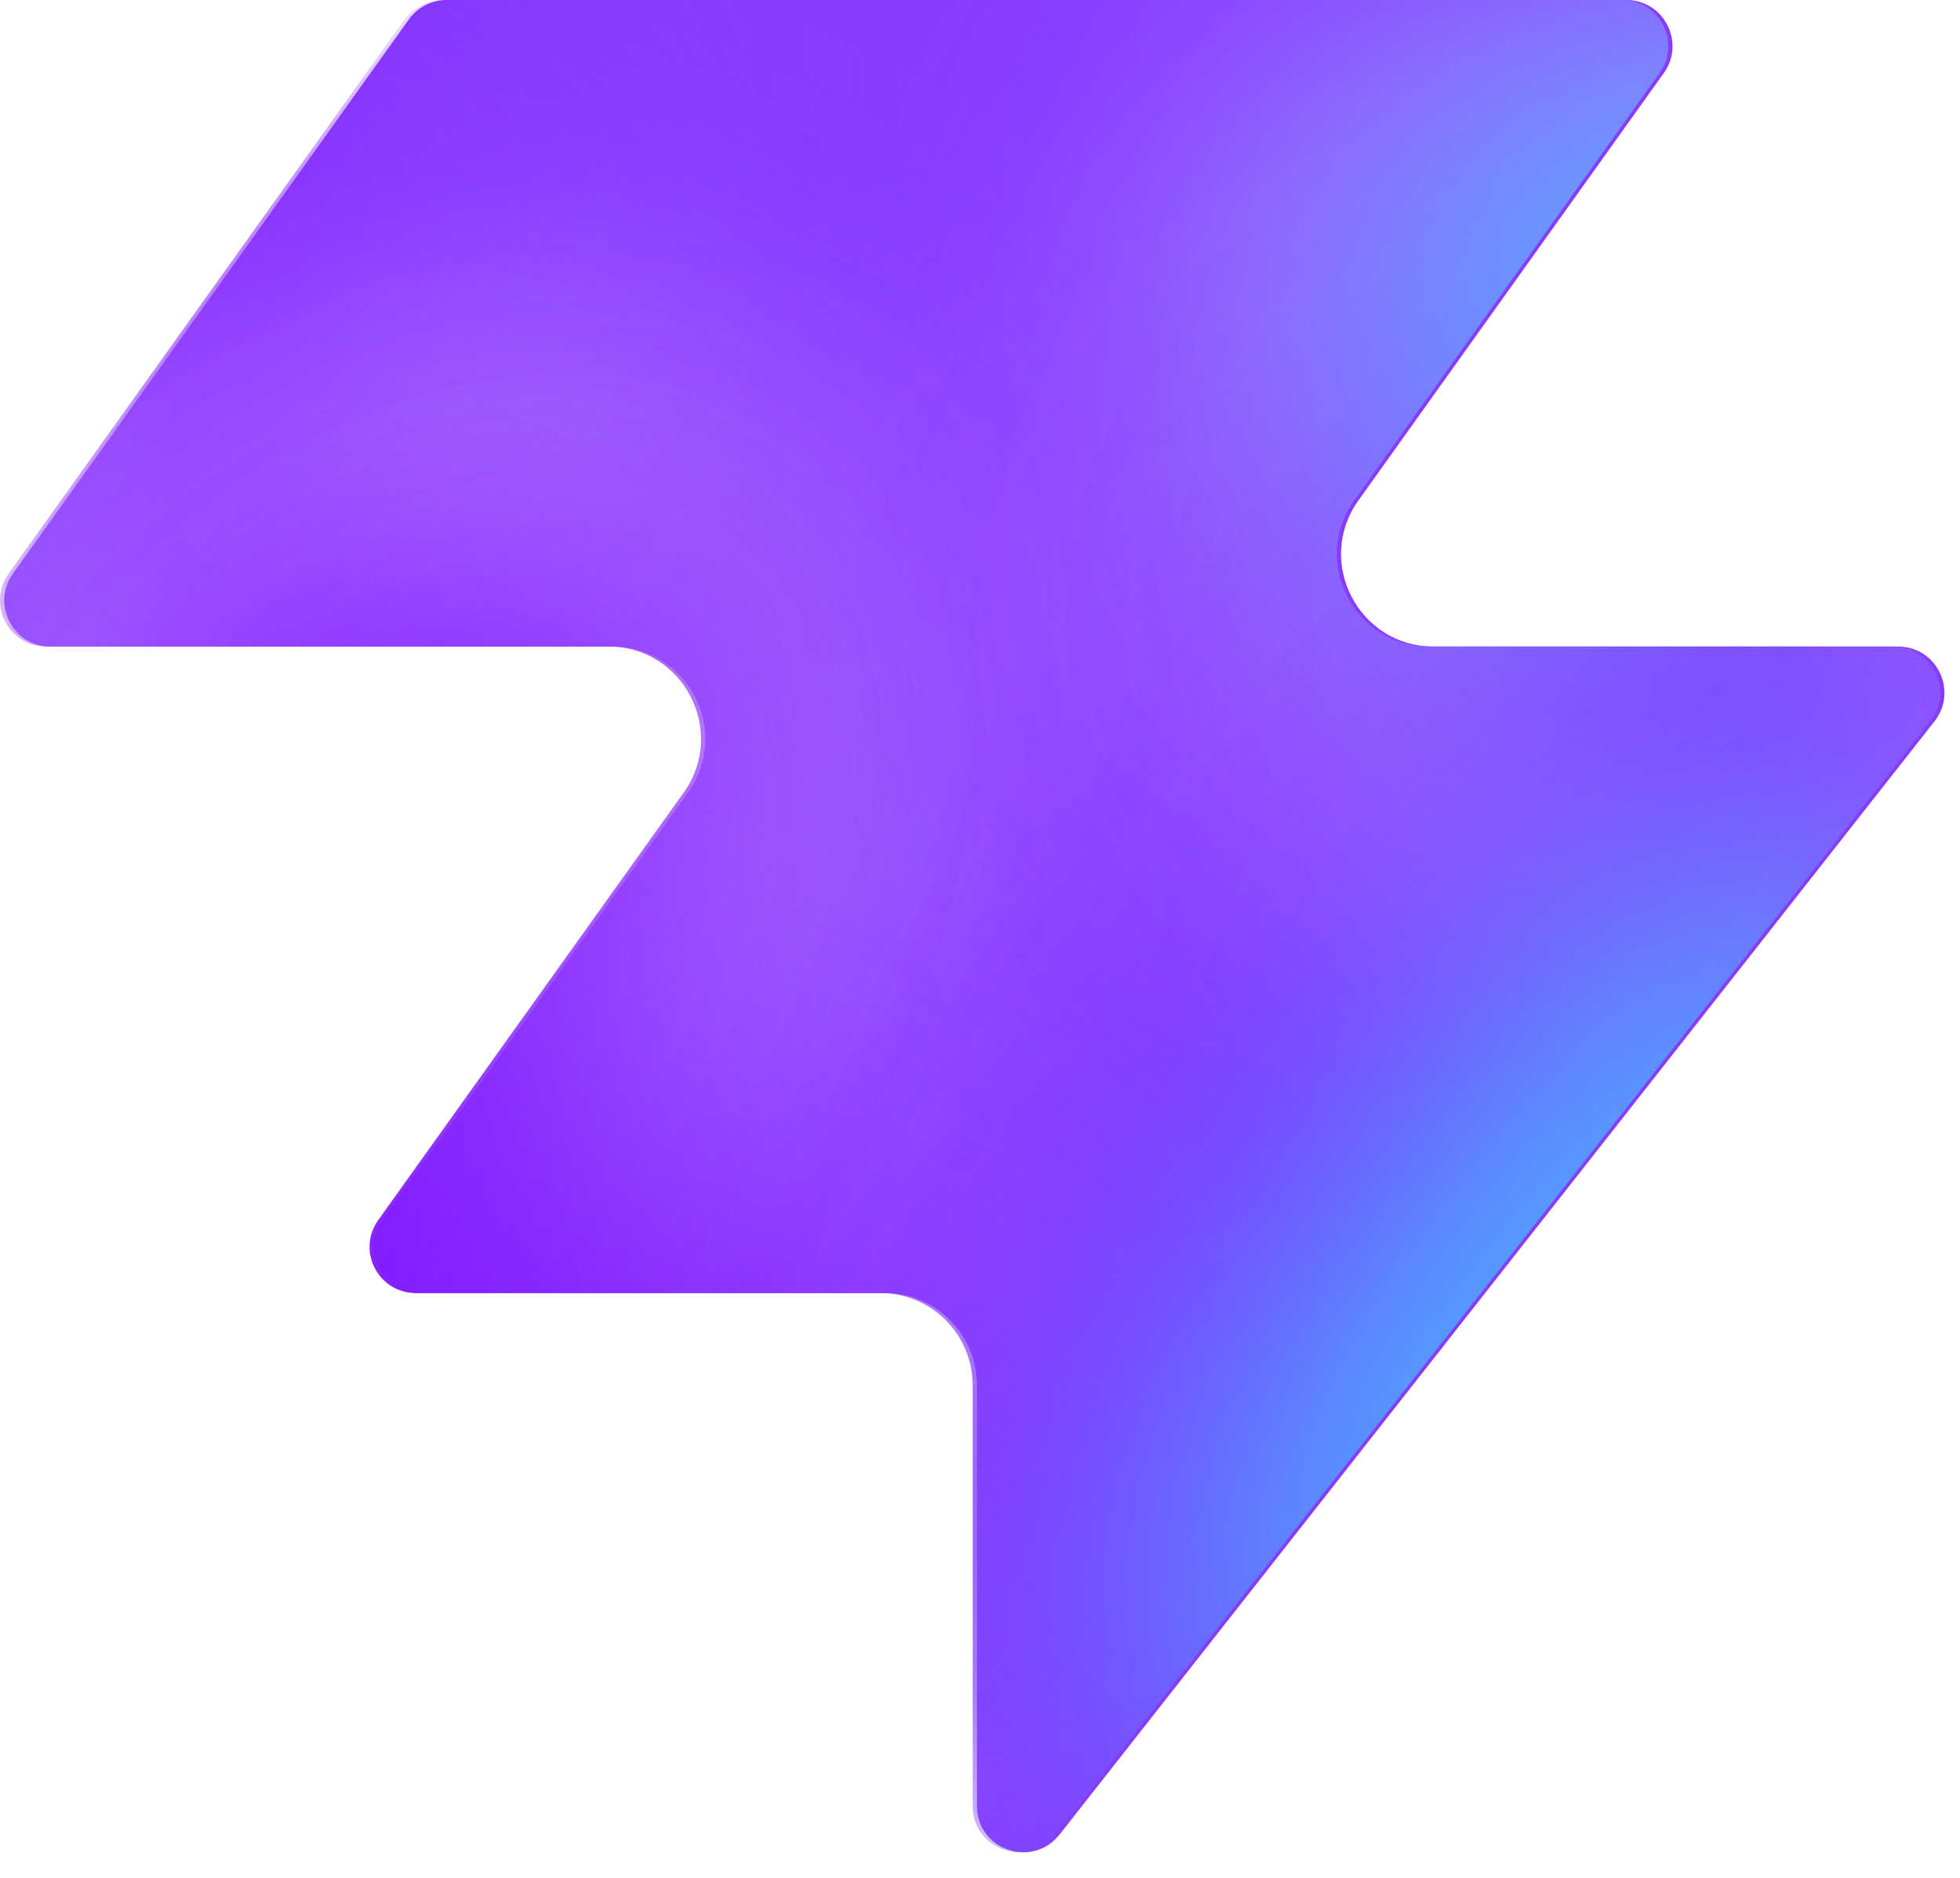
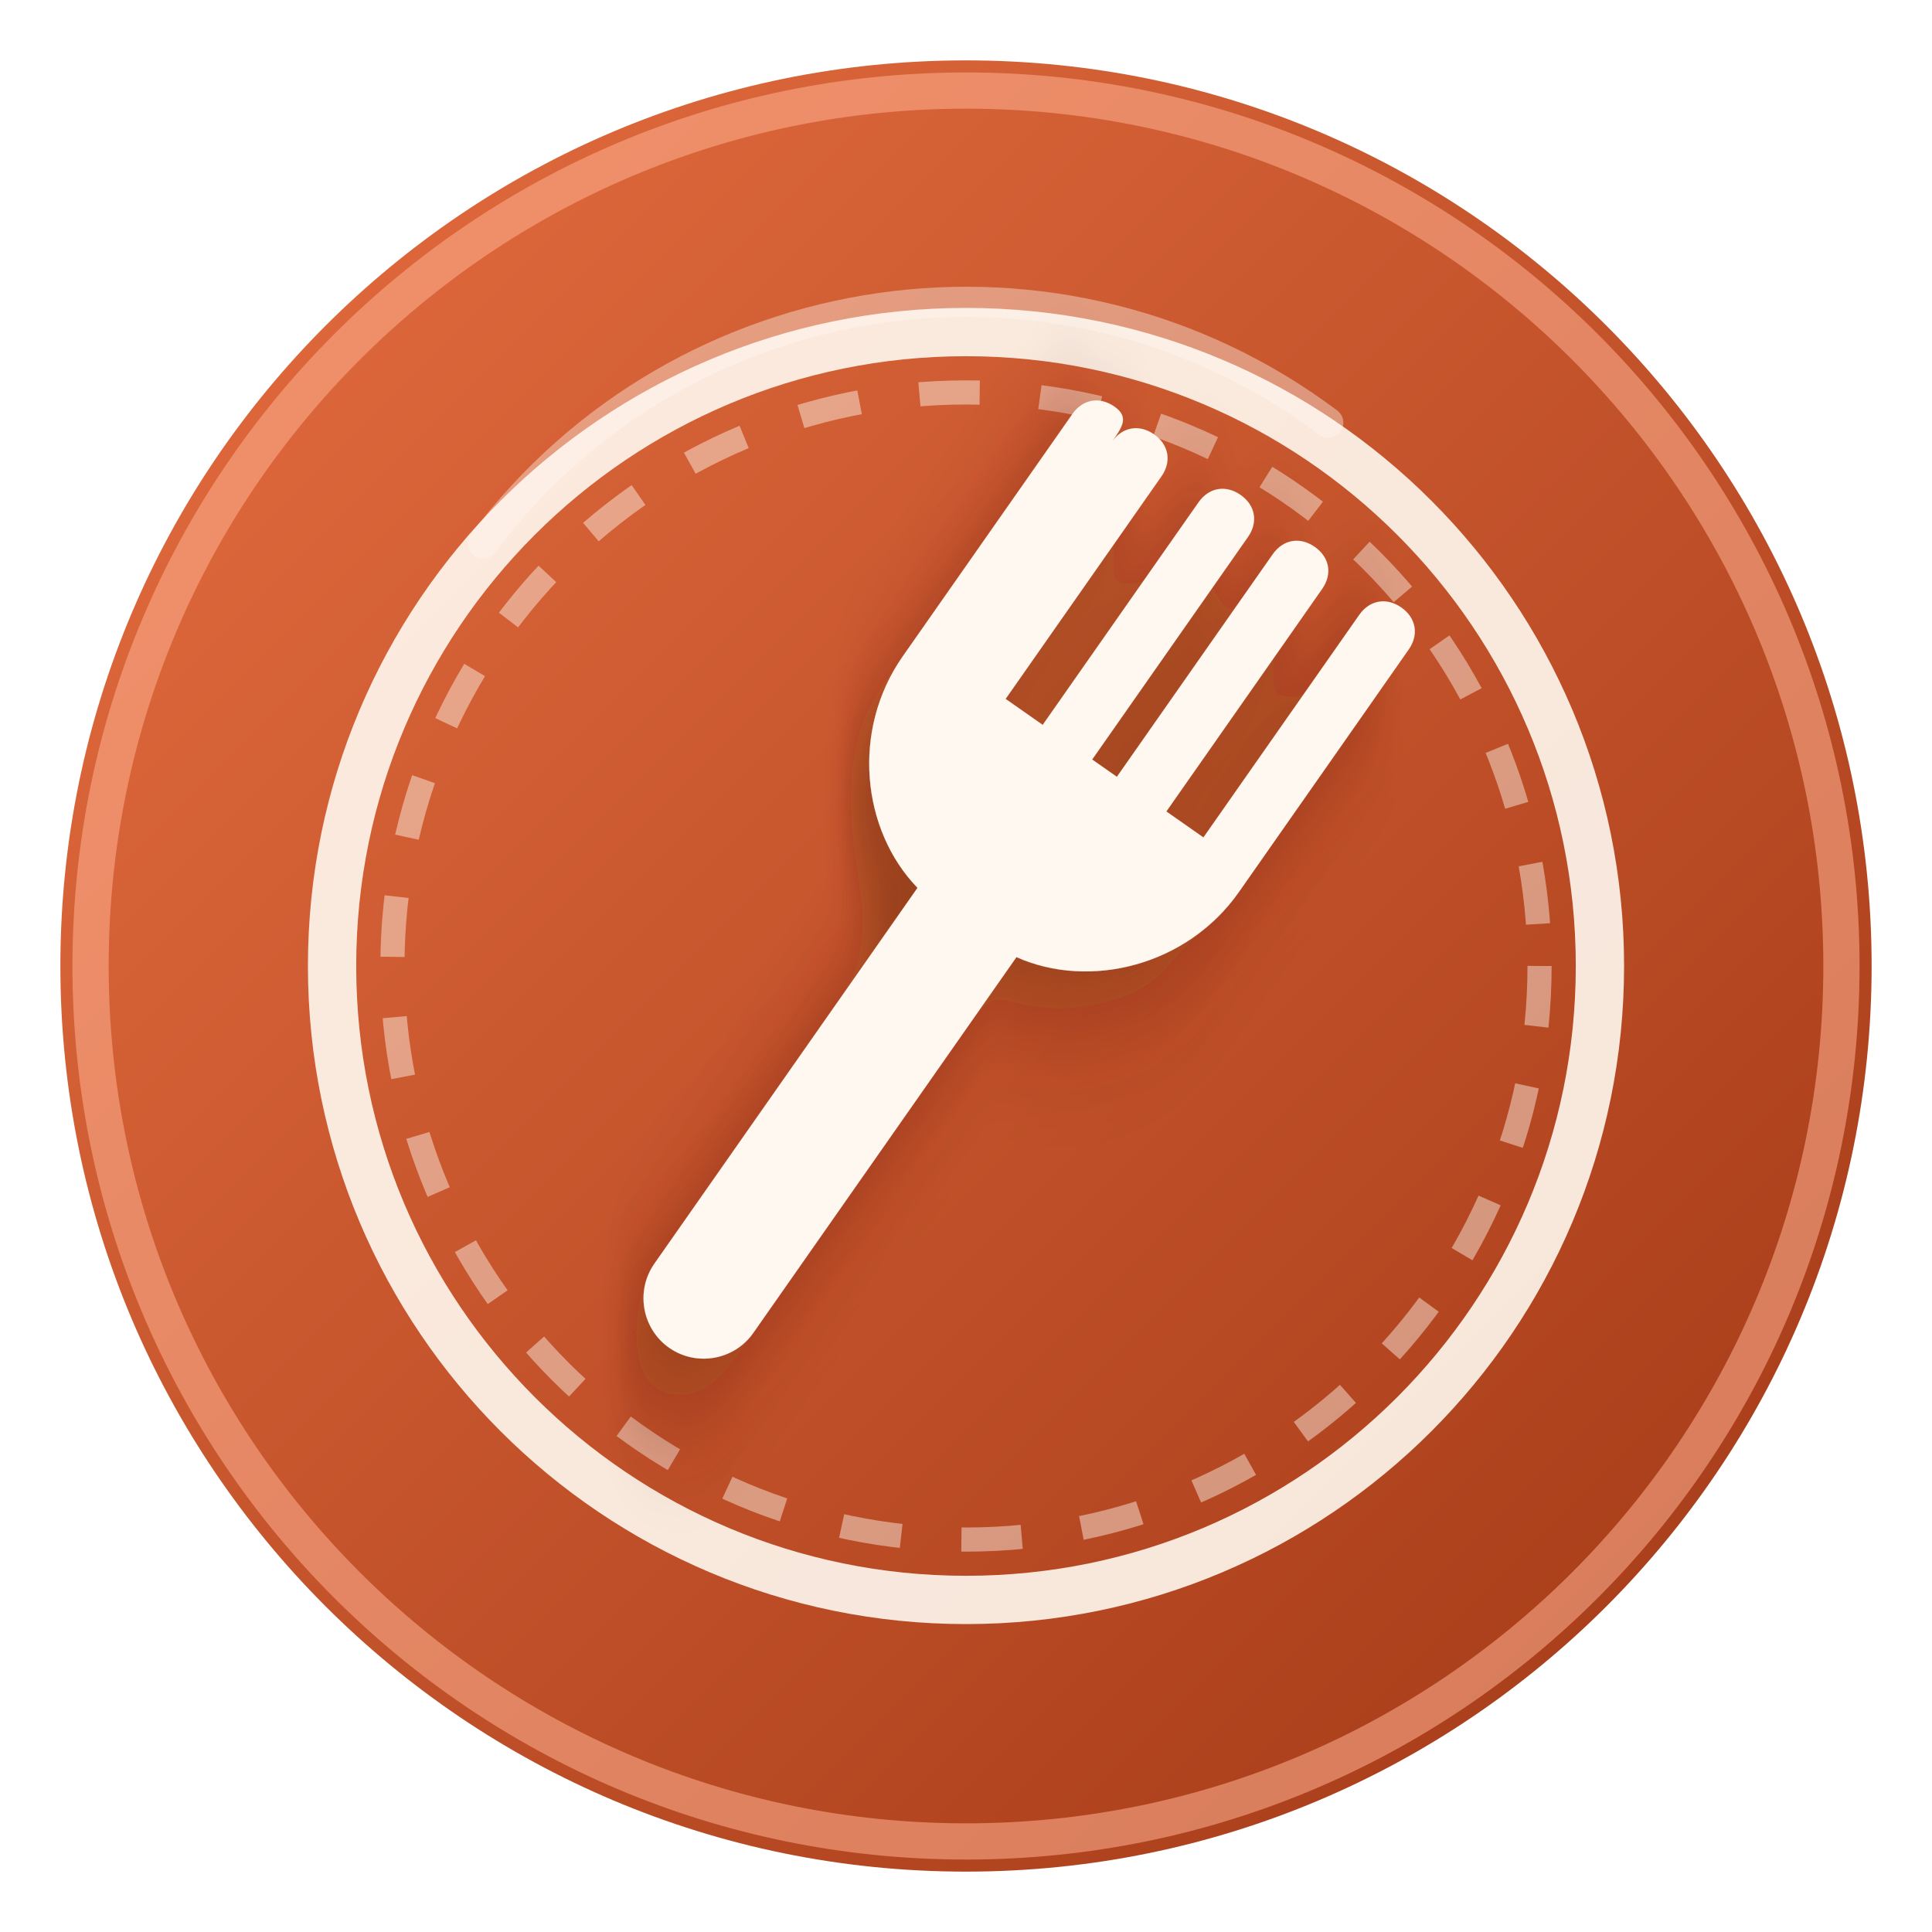
- <svg xmlns="http://www.w3.org/2000/svg" width="48" height="46" fill="none" viewBox="0 0 48 46">
-   <path fill="#863bff" d="M25.946 44.938c-.664.845-2.021.375-2.021-.698V33.937a2.26 2.26 0 0 0-2.262-2.262H10.287c-.92 0-1.456-1.04-.92-1.788l7.48-10.471c1.07-1.497 0-3.578-1.842-3.578H1.237c-.92 0-1.456-1.04-.92-1.788L10.013.474c.214-.297.556-.474.92-.474h28.894c.92 0 1.456 1.04.92 1.788l-7.48 10.471c-1.07 1.498 0 3.579 1.842 3.579h11.377c.943 0 1.473 1.088.89 1.83L25.947 44.94z" style="fill:#863bff;fill:color(display-p3 .525 .23 1);fill-opacity:1" />
-   <mask id="a" width="48" height="46" x="0" y="0" maskUnits="userSpaceOnUse" style="mask-type:alpha">
-     <path fill="#000" d="M25.842 44.938c-.664.844-2.021.375-2.021-.698V33.937a2.26 2.26 0 0 0-2.262-2.262H10.183c-.92 0-1.456-1.04-.92-1.788l7.48-10.471c1.07-1.498 0-3.579-1.842-3.579H1.133c-.92 0-1.456-1.04-.92-1.787L9.91.473c.214-.297.556-.474.92-.474h28.894c.92 0 1.456 1.04.92 1.788l-7.48 10.471c-1.07 1.498 0 3.578 1.842 3.578h11.377c.943 0 1.473 1.088.89 1.832L25.843 44.94z" style="fill:#000;fill-opacity:1" />
-   </mask>
-   <g mask="url(#a)">
-     <g filter="url(#b)">
-       <ellipse cx="5.508" cy="14.704" fill="#ede6ff" rx="5.508" ry="14.704" style="fill:#ede6ff;fill:color(display-p3 .927 .903 1);fill-opacity:1" transform="matrix(.00324 1 1 -.00324 -4.47 31.516)" />
-     </g>
-     <g filter="url(#c)">
-       <ellipse cx="10.399" cy="29.851" fill="#ede6ff" rx="10.399" ry="29.851" style="fill:#ede6ff;fill:color(display-p3 .927 .903 1);fill-opacity:1" transform="matrix(.00324 1 1 -.00324 -39.328 7.883)" />
-     </g>
-     <g filter="url(#d)">
-       <ellipse cx="5.508" cy="30.487" fill="#7e14ff" rx="5.508" ry="30.487" style="fill:#7e14ff;fill:color(display-p3 .492 .077 1);fill-opacity:1" transform="rotate(89.814 -25.913 -14.639)scale(1 -1)" />
-     </g>
-     <g filter="url(#e)">
-       <ellipse cx="5.508" cy="30.599" fill="#7e14ff" rx="5.508" ry="30.599" style="fill:#7e14ff;fill:color(display-p3 .492 .077 1);fill-opacity:1" transform="rotate(89.814 -32.644 -3.334)scale(1 -1)" />
-     </g>
-     <g filter="url(#f)">
-       <ellipse cx="5.508" cy="30.599" fill="#7e14ff" rx="5.508" ry="30.599" style="fill:#7e14ff;fill:color(display-p3 .492 .077 1);fill-opacity:1" transform="matrix(.00324 1 1 -.00324 -34.34 30.47)" />
-     </g>
-     <g filter="url(#g)">
-       <ellipse cx="14.072" cy="22.078" fill="#ede6ff" rx="14.072" ry="22.078" style="fill:#ede6ff;fill:color(display-p3 .927 .903 1);fill-opacity:1" transform="rotate(93.35 24.506 48.493)scale(-1 1)" />
-     </g>
-     <g filter="url(#h)">
-       <ellipse cx="3.47" cy="21.501" fill="#7e14ff" rx="3.47" ry="21.501" style="fill:#7e14ff;fill:color(display-p3 .492 .077 1);fill-opacity:1" transform="rotate(89.009 28.708 47.59)scale(-1 1)" />
-     </g>
-     <g filter="url(#i)">
-       <ellipse cx="3.47" cy="21.501" fill="#7e14ff" rx="3.47" ry="21.501" style="fill:#7e14ff;fill:color(display-p3 .492 .077 1);fill-opacity:1" transform="rotate(89.009 28.708 47.59)scale(-1 1)" />
-     </g>
-     <g filter="url(#j)">
-       <ellipse cx=".387" cy="8.972" fill="#7e14ff" rx="4.407" ry="29.108" style="fill:#7e14ff;fill:color(display-p3 .492 .077 1);fill-opacity:1" transform="rotate(39.51 .387 8.972)" />
-     </g>
-     <g filter="url(#k)">
-       <ellipse cx="47.523" cy="-6.092" fill="#7e14ff" rx="4.407" ry="29.108" style="fill:#7e14ff;fill:color(display-p3 .492 .077 1);fill-opacity:1" transform="rotate(37.892 47.523 -6.092)" />
-     </g>
-     <g filter="url(#l)">
-       <ellipse cx="41.412" cy="6.333" fill="#47bfff" rx="5.971" ry="9.665" style="fill:#47bfff;fill:color(display-p3 .28 .748 1);fill-opacity:1" transform="rotate(37.892 41.412 6.333)" />
-     </g>
-     <g filter="url(#m)">
-       <ellipse cx="-1.879" cy="38.332" fill="#7e14ff" rx="4.407" ry="29.108" style="fill:#7e14ff;fill:color(display-p3 .492 .077 1);fill-opacity:1" transform="rotate(37.892 -1.88 38.332)" />
-     </g>
-     <g filter="url(#n)">
-       <ellipse cx="-1.879" cy="38.332" fill="#7e14ff" rx="4.407" ry="29.108" style="fill:#7e14ff;fill:color(display-p3 .492 .077 1);fill-opacity:1" transform="rotate(37.892 -1.88 38.332)" />
-     </g>
-     <g filter="url(#o)">
-       <ellipse cx="35.651" cy="29.907" fill="#7e14ff" rx="4.407" ry="29.108" style="fill:#7e14ff;fill:color(display-p3 .492 .077 1);fill-opacity:1" transform="rotate(37.892 35.651 29.907)" />
-     </g>
-     <g filter="url(#p)">
-       <ellipse cx="38.418" cy="32.4" fill="#47bfff" rx="5.971" ry="15.297" style="fill:#47bfff;fill:color(display-p3 .28 .748 1);fill-opacity:1" transform="rotate(37.892 38.418 32.4)" />
-     </g>
-   </g>
+ <svg xmlns="http://www.w3.org/2000/svg" viewBox="0 0 64 64" fill="none">
  <defs>
-     <filter id="b" width="60.045" height="41.654" x="-19.77" y="16.149" color-interpolation-filters="sRGB" filterUnits="userSpaceOnUse">
-       <feFlood flood-opacity="0" result="BackgroundImageFix" />
-       <feBlend in="SourceGraphic" in2="BackgroundImageFix" result="shape" />
-       <feGaussianBlur result="effect1_foregroundBlur_2002_17158" stdDeviation="7.659" />
-     </filter>
-     <filter id="c" width="90.34" height="51.437" x="-54.613" y="-7.533" color-interpolation-filters="sRGB" filterUnits="userSpaceOnUse">
-       <feFlood flood-opacity="0" result="BackgroundImageFix" />
-       <feBlend in="SourceGraphic" in2="BackgroundImageFix" result="shape" />
-       <feGaussianBlur result="effect1_foregroundBlur_2002_17158" stdDeviation="7.659" />
-     </filter>
-     <filter id="d" width="79.355" height="29.4" x="-49.64" y="2.03" color-interpolation-filters="sRGB" filterUnits="userSpaceOnUse">
-       <feFlood flood-opacity="0" result="BackgroundImageFix" />
-       <feBlend in="SourceGraphic" in2="BackgroundImageFix" result="shape" />
-       <feGaussianBlur result="effect1_foregroundBlur_2002_17158" stdDeviation="4.596" />
-     </filter>
-     <filter id="e" width="79.579" height="29.4" x="-45.045" y="20.029" color-interpolation-filters="sRGB" filterUnits="userSpaceOnUse">
-       <feFlood flood-opacity="0" result="BackgroundImageFix" />
-       <feBlend in="SourceGraphic" in2="BackgroundImageFix" result="shape" />
-       <feGaussianBlur result="effect1_foregroundBlur_2002_17158" stdDeviation="4.596" />
-     </filter>
-     <filter id="f" width="79.579" height="29.4" x="-43.513" y="21.178" color-interpolation-filters="sRGB" filterUnits="userSpaceOnUse">
-       <feFlood flood-opacity="0" result="BackgroundImageFix" />
-       <feBlend in="SourceGraphic" in2="BackgroundImageFix" result="shape" />
-       <feGaussianBlur result="effect1_foregroundBlur_2002_17158" stdDeviation="4.596" />
-     </filter>
-     <filter id="g" width="74.749" height="58.852" x="15.756" y="-17.901" color-interpolation-filters="sRGB" filterUnits="userSpaceOnUse">
-       <feFlood flood-opacity="0" result="BackgroundImageFix" />
-       <feBlend in="SourceGraphic" in2="BackgroundImageFix" result="shape" />
-       <feGaussianBlur result="effect1_foregroundBlur_2002_17158" stdDeviation="7.659" />
-     </filter>
-     <filter id="h" width="61.377" height="25.362" x="23.548" y="2.284" color-interpolation-filters="sRGB" filterUnits="userSpaceOnUse">
-       <feFlood flood-opacity="0" result="BackgroundImageFix" />
-       <feBlend in="SourceGraphic" in2="BackgroundImageFix" result="shape" />
-       <feGaussianBlur result="effect1_foregroundBlur_2002_17158" stdDeviation="4.596" />
-     </filter>
-     <filter id="i" width="61.377" height="25.362" x="23.548" y="2.284" color-interpolation-filters="sRGB" filterUnits="userSpaceOnUse">
-       <feFlood flood-opacity="0" result="BackgroundImageFix" />
-       <feBlend in="SourceGraphic" in2="BackgroundImageFix" result="shape" />
-       <feGaussianBlur result="effect1_foregroundBlur_2002_17158" stdDeviation="4.596" />
-     </filter>
-     <filter id="j" width="56.045" height="63.649" x="-27.636" y="-22.853" color-interpolation-filters="sRGB" filterUnits="userSpaceOnUse">
-       <feFlood flood-opacity="0" result="BackgroundImageFix" />
-       <feBlend in="SourceGraphic" in2="BackgroundImageFix" result="shape" />
-       <feGaussianBlur result="effect1_foregroundBlur_2002_17158" stdDeviation="4.596" />
-     </filter>
-     <filter id="k" width="54.814" height="64.646" x="20.116" y="-38.415" color-interpolation-filters="sRGB" filterUnits="userSpaceOnUse">
-       <feFlood flood-opacity="0" result="BackgroundImageFix" />
-       <feBlend in="SourceGraphic" in2="BackgroundImageFix" result="shape" />
-       <feGaussianBlur result="effect1_foregroundBlur_2002_17158" stdDeviation="4.596" />
-     </filter>
-     <filter id="l" width="33.541" height="35.313" x="24.641" y="-11.323" color-interpolation-filters="sRGB" filterUnits="userSpaceOnUse">
-       <feFlood flood-opacity="0" result="BackgroundImageFix" />
-       <feBlend in="SourceGraphic" in2="BackgroundImageFix" result="shape" />
-       <feGaussianBlur result="effect1_foregroundBlur_2002_17158" stdDeviation="4.596" />
-     </filter>
-     <filter id="m" width="54.814" height="64.646" x="-29.286" y="6.009" color-interpolation-filters="sRGB" filterUnits="userSpaceOnUse">
-       <feFlood flood-opacity="0" result="BackgroundImageFix" />
-       <feBlend in="SourceGraphic" in2="BackgroundImageFix" result="shape" />
-       <feGaussianBlur result="effect1_foregroundBlur_2002_17158" stdDeviation="4.596" />
-     </filter>
-     <filter id="n" width="54.814" height="64.646" x="-29.286" y="6.009" color-interpolation-filters="sRGB" filterUnits="userSpaceOnUse">
-       <feFlood flood-opacity="0" result="BackgroundImageFix" />
-       <feBlend in="SourceGraphic" in2="BackgroundImageFix" result="shape" />
-       <feGaussianBlur result="effect1_foregroundBlur_2002_17158" stdDeviation="4.596" />
-     </filter>
-     <filter id="o" width="54.814" height="64.646" x="8.244" y="-2.416" color-interpolation-filters="sRGB" filterUnits="userSpaceOnUse">
-       <feFlood flood-opacity="0" result="BackgroundImageFix" />
-       <feBlend in="SourceGraphic" in2="BackgroundImageFix" result="shape" />
-       <feGaussianBlur result="effect1_foregroundBlur_2002_17158" stdDeviation="4.596" />
-     </filter>
-     <filter id="p" width="39.409" height="43.623" x="18.713" y="10.588" color-interpolation-filters="sRGB" filterUnits="userSpaceOnUse">
-       <feFlood flood-opacity="0" result="BackgroundImageFix" />
-       <feBlend in="SourceGraphic" in2="BackgroundImageFix" result="shape" />
-       <feGaussianBlur result="effect1_foregroundBlur_2002_17158" stdDeviation="4.596" />
+     <linearGradient id="plateGrad" x1="6" y1="6" x2="58" y2="58" gradientUnits="userSpaceOnUse">
+       <stop offset="0%" stop-color="#E26B3E" />
+       <stop offset="100%" stop-color="#A53B18" />
+     </linearGradient>
+     <filter id="forkShadow" x="-15%" y="-15%" width="130%" height="130%">
+       <feDropShadow dx="0" dy="1.5" stdDeviation="1.5" flood-color="#4A1504" flood-opacity="0.35" />
    </filter>
  </defs>
+   <circle cx="32" cy="32" r="30" fill="url(#plateGrad)" />
+   <circle cx="32" cy="32" r="29" stroke="#FFB092" stroke-width="1.2" stroke-opacity="0.55" />
+   <circle cx="32" cy="32" r="21" stroke="#FFF8F0" stroke-width="1.6" stroke-opacity="0.9" />
+   <circle cx="32" cy="32" r="19" stroke="#FFF8F0" stroke-width="0.8" stroke-dasharray="2 2" stroke-opacity="0.45" />
+   <path d="M 16 18 A 20 20 0 0 1 44 14" stroke="#FFF8F0" stroke-width="1" stroke-linecap="round" stroke-opacity="0.4" />
+   <g transform="rotate(35 32 32)" filter="url(#forkShadow)">
+     <path fill-rule="evenodd" clip-rule="evenodd" d="M26 15C26 14.4 26.4 14 27 14C27.6 14 28 14.4 28 15V24H29.5V15C29.5 14.4 29.9 14 30.5 14C31.1 14 31.5 14.4 31.5 15V24H32.5V15C32.5 14.4 32.9 14 33.5 14C34.1 14 34.5 14.4 34.5 15V24H36V15C36 14.4 36.4 14 37 14C37.6 14 38 14.4 38 15V24.8C38 27.8 35.8 30.3 33.2 30.8V46C33.2 47.1 32.3 48 31.2 48C30.1 48 29.2 47.1 29.2 46V30.8C26.6 30.3 24.4 27.8 24.4 24.8V15C24.4 14.4 24.8 14 25.4 14C26 14 26 14.4 26 15Z" fill="#FFF8F0" />
+   </g>
</svg>
